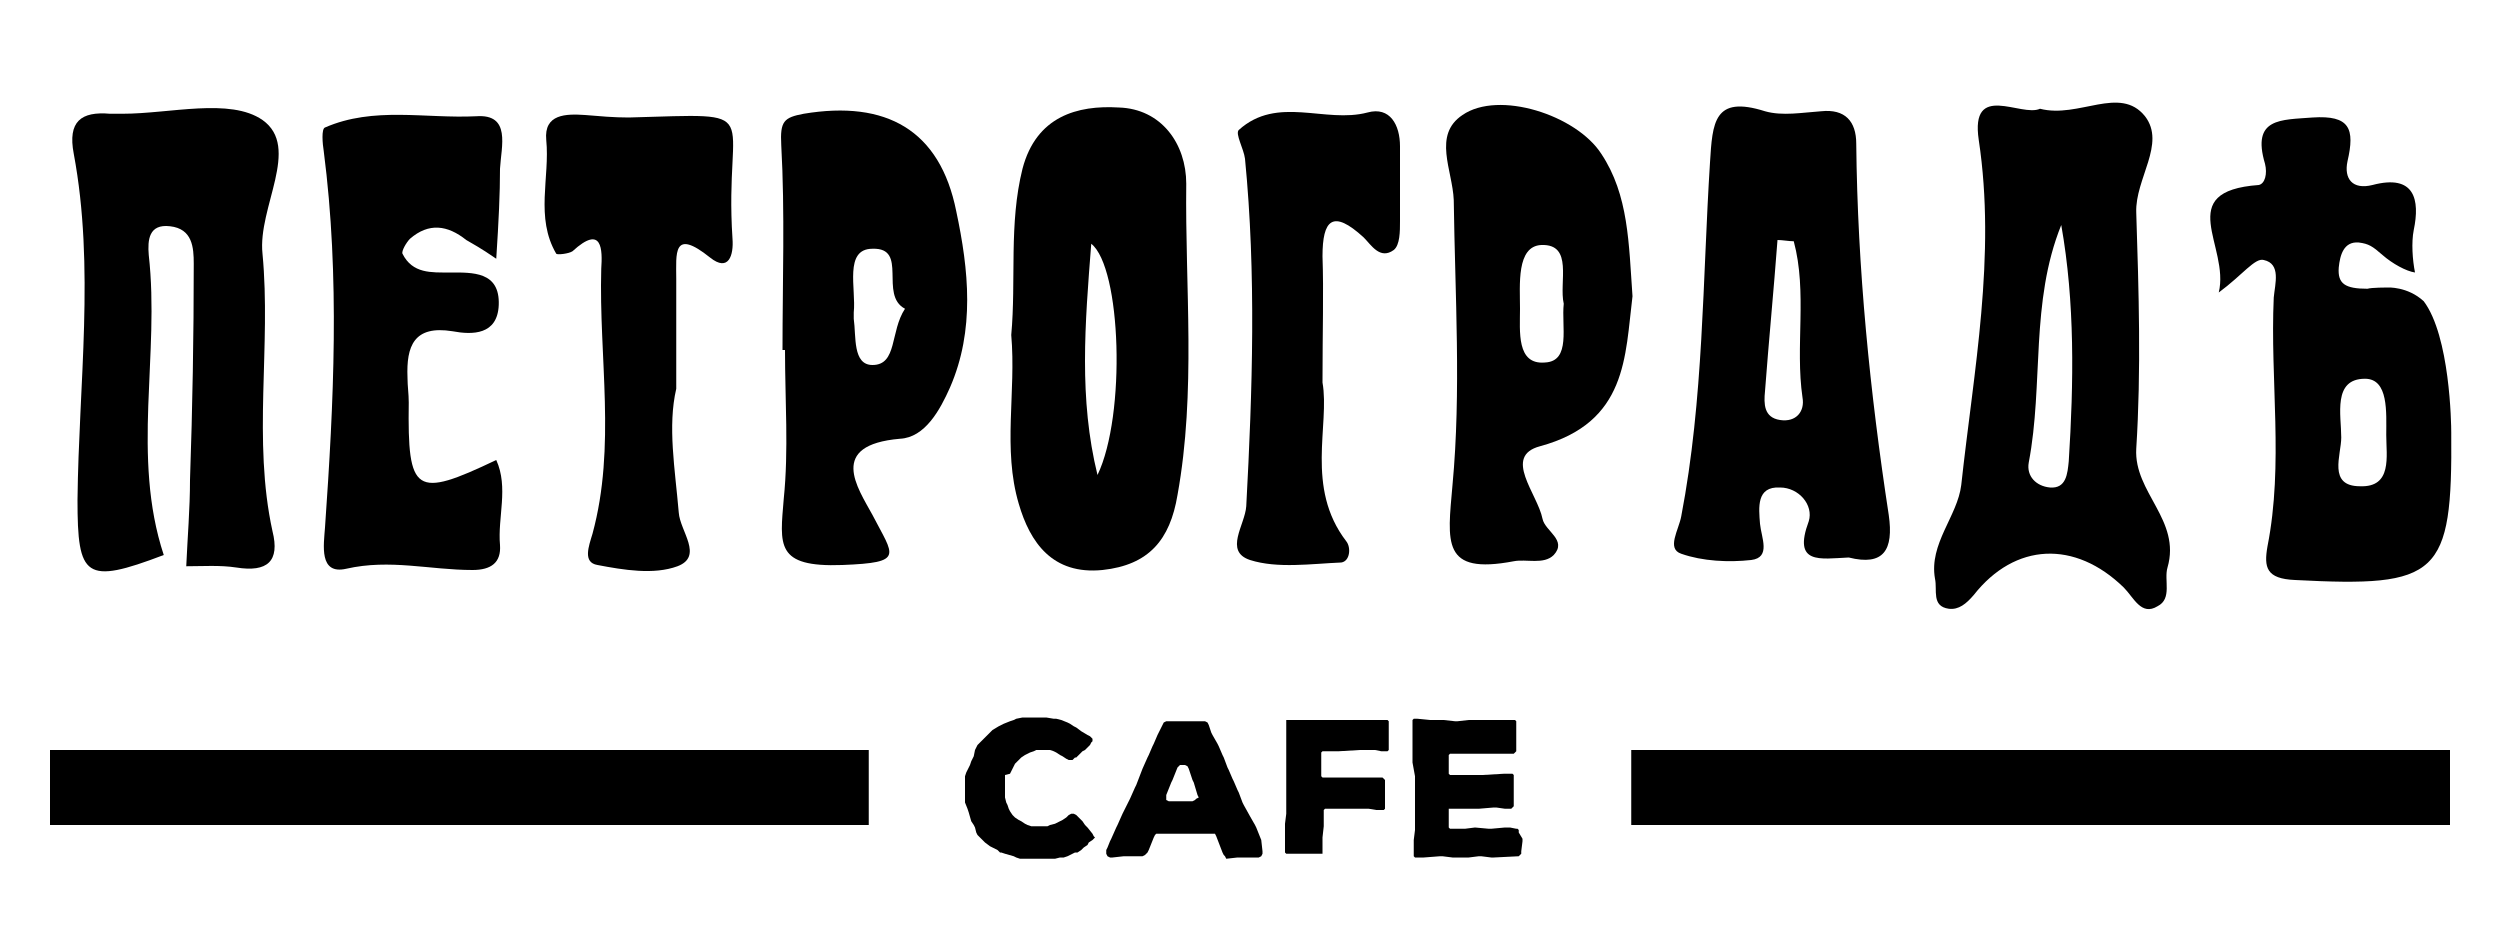
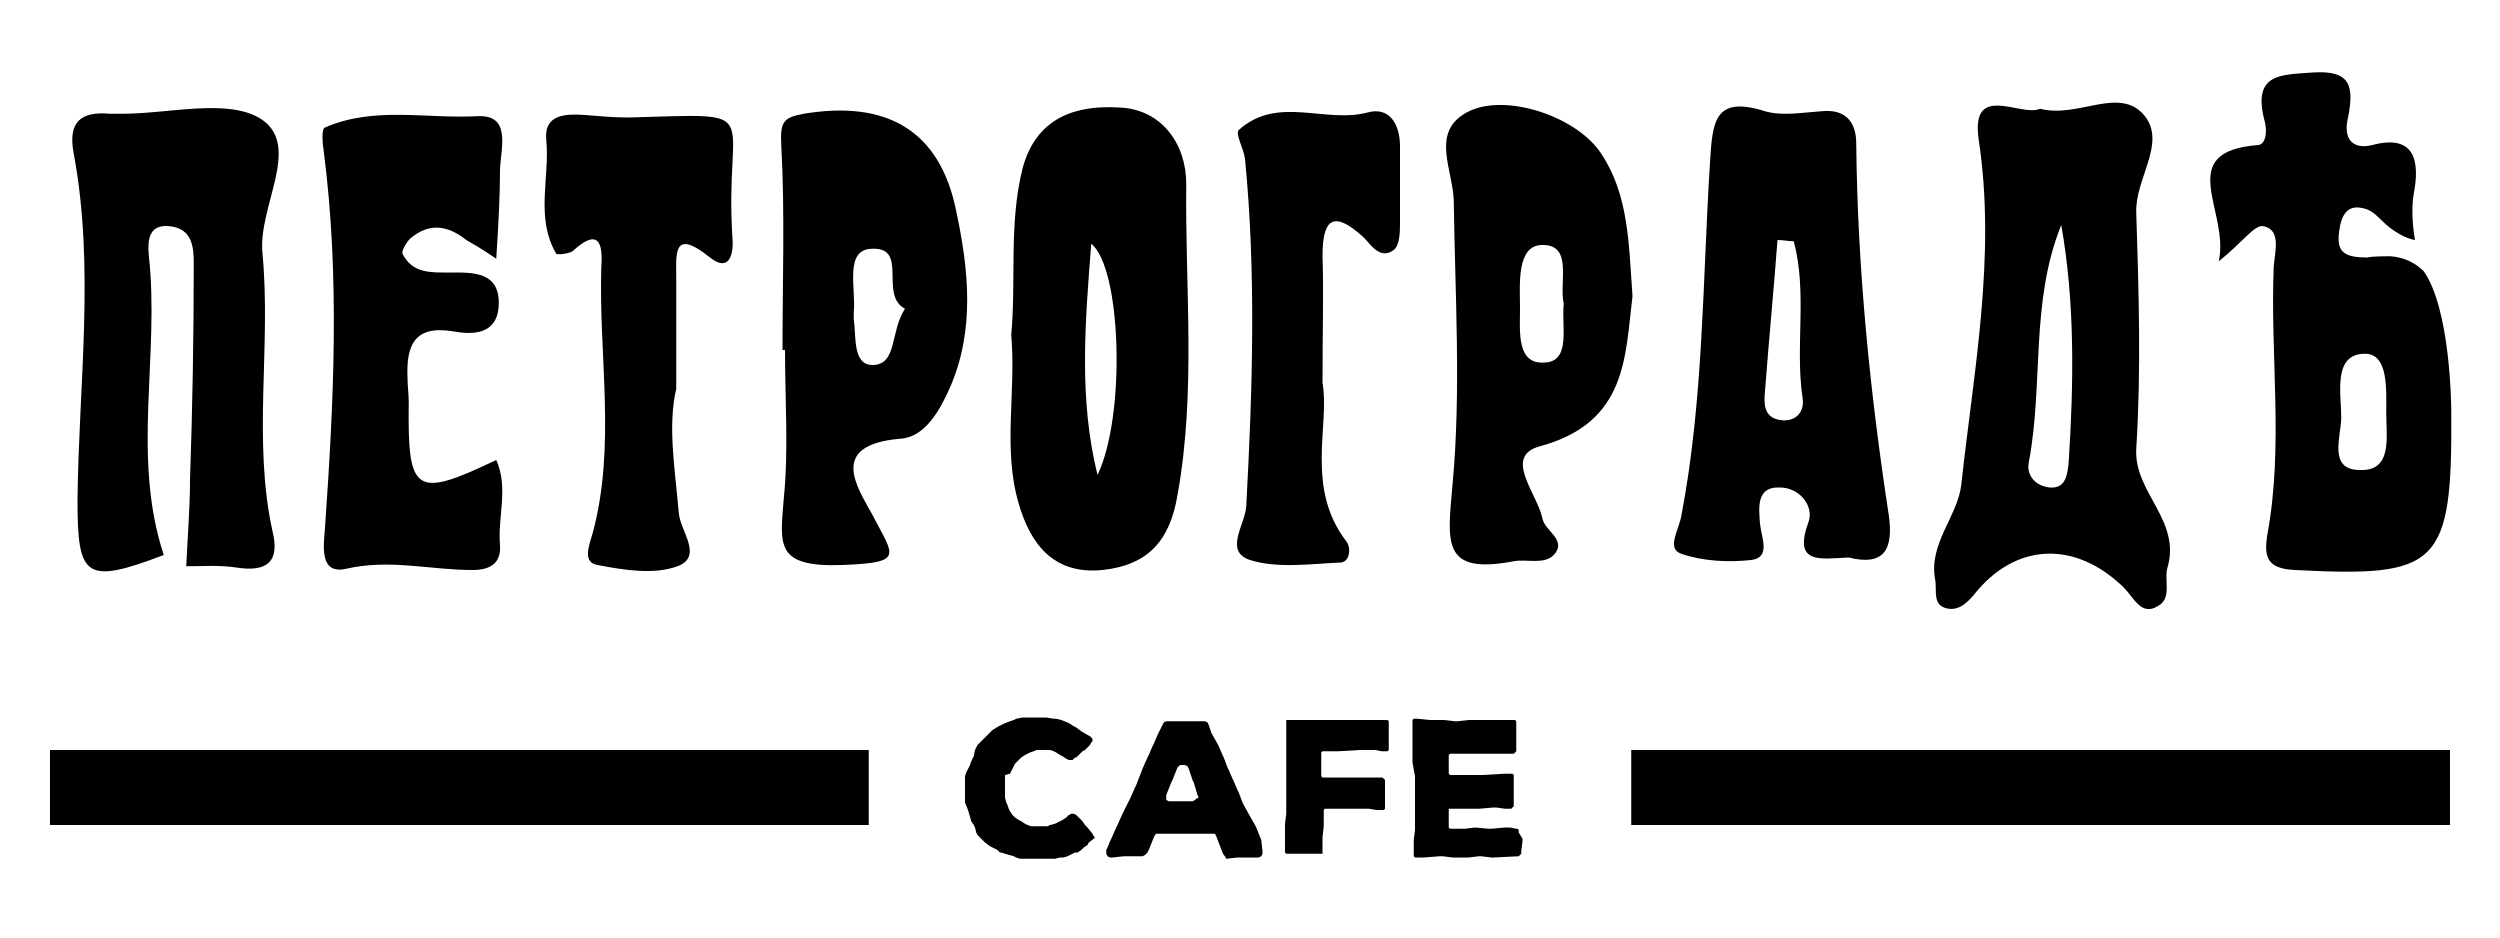
<svg xmlns="http://www.w3.org/2000/svg" version="1.1" id="Layer_1" x="0px" y="0px" viewBox="0 0 200 75" style="enable-background:new 0 0 200 75;" xml:space="preserve">
  <path d="M39.7,20.7c-1.3-0.9-1.9-1.2-2.4-1.5c-1.5-1.2-3-1.4-4.5-0.1c-0.3,0.3-0.7,1-0.6,1.2c0.8,1.6,2.3,1.5,3.8,1.5  c1.8,0,4-0.1,3.9,2.6c-0.1,2.4-2.1,2.4-3.7,2.1c-3.1-0.5-3.7,1.2-3.6,3.7c0,0.7,0.1,1.3,0.1,2c-0.1,7.3,0.5,7.7,7,4.6  c1,2.2,0.1,4.6,0.3,6.8c0.1,1.4-0.7,2-2.2,2c-3.4,0-6.6-0.9-10.1-0.1c-2.2,0.5-1.8-1.9-1.7-3.3c0.7-10,1.2-20-0.1-30.1  c-0.1-0.6-0.2-1.8,0.1-1.9c3.9-1.7,8-0.7,12.1-0.9c2.8-0.2,2,2.4,1.9,4.2C40,15.5,39.9,17.6,39.7,20.7z" />
  <path d="M54.1,31.1c-0.7,3-0.1,6.4,0.2,9.9c0.1,1.5,2,3.5-0.1,4.3c-1.9,0.7-4.3,0.3-6.4-0.1c-1.2-0.2-0.7-1.5-0.4-2.5  c1.9-7,0.5-14.1,0.7-21.2c0.1-1.5,0.1-3.6-2.3-1.4c-0.3,0.2-1.2,0.3-1.3,0.2c-1.7-2.9-0.5-6.1-0.8-9.1c-0.2-2.1,1.6-2.1,3.1-2  c1.2,0.1,2.3,0.2,3.5,0.2c11.3-0.3,7.6-0.9,8.3,9.7c0.1,1.3-0.3,2.7-1.8,1.5c-3-2.4-2.7-0.3-2.7,1.7C54.1,24.9,54.1,27.8,54.1,31.1z  " />
  <path d="M105.8,30.6c0.6,3.4-1.4,8.4,1.9,12.7c0.4,0.5,0.3,1.6-0.4,1.7c-2.4,0.1-5.1,0.5-7.3-0.2c-2.1-0.7-0.4-2.8-0.3-4.3  c0.5-9.3,0.8-18.6-0.1-27.8c-0.1-0.8-0.8-2-0.5-2.3c3.1-2.8,6.9-0.5,10.3-1.4c1.8-0.5,2.6,1,2.6,2.7c0,2,0,4,0,6  c0,0.8,0,1.9-0.5,2.3c-1.1,0.8-1.8-0.4-2.4-1c-2.5-2.3-3.3-1.4-3.3,1.5C105.9,23.4,105.8,26.4,105.8,30.6z" />
  <path d="M21,20.3c-0.4-3.7,3.1-8.5,0-10.7c-2.6-1.8-7.4-0.5-11.2-0.5c-0.3,0-0.7,0-1,0c-2.3-0.2-3.4,0.6-2.9,3.2  C7.6,21.4,6.3,30.7,6.2,40c0,6.2,0.6,6.8,6.9,4.4c-2.6-7.9-0.3-16-1.2-24c-0.1-1.2,0-2.5,1.7-2.3c1.8,0.2,1.9,1.7,1.9,3  c0,5.8-0.1,11.5-0.3,17.3c0,2.3-0.2,4.6-0.3,6.9c1.3,0,2.7-0.1,4,0.1c2.5,0.4,3.5-0.5,2.9-2.9C20.2,35.2,21.7,27.7,21,20.3z" />
  <path d="M170.9,35.9c0.4-6.3,0.2-12.6,0-18.9c-0.1-2.7,2.4-5.5,0.7-7.7c-2-2.5-5.3,0.2-8.4-0.6c-1.5,0.7-5.6-2.2-4.9,2.5  c1.4,9.3-0.4,18.4-1.4,27.6c-0.3,2.5-2.6,4.7-2.1,7.5c0.2,0.9-0.3,2.2,1.1,2.4c0.8,0.1,1.4-0.4,2-1.1c3.3-4.2,8.1-4.4,12-0.6  c0.8,0.8,1.4,2.3,2.7,1.5c1.2-0.6,0.5-2.1,0.8-3.1C174.5,41.6,170.7,39.4,170.9,35.9z M165.5,36.9c-0.1,1-0.2,2.2-1.5,2.1  c-1.1-0.1-1.9-0.9-1.7-2c1.2-6.3,0.1-12.8,2.6-19C166,24.2,165.9,30.6,165.5,36.9z" />
  <path d="M151.1,41.2c-1.5-9.8-2.5-19.7-2.6-29.7c0-1.8-0.9-2.8-2.8-2.6c-1.5,0.1-3.1,0.4-4.5,0c-4.1-1.3-4.2,0.9-4.4,4.1  c-0.6,9.4-0.5,18.9-2.3,28.3c-0.2,1.1-1.2,2.6,0,3c1.7,0.6,3.8,0.7,5.6,0.5c1.6-0.2,0.8-1.8,0.7-2.9c-0.1-1.3-0.3-3,1.6-2.9  c1.5,0,2.7,1.4,2.3,2.7c-1.3,3.5,0.9,3,3.2,2.9C150.7,45.3,151.5,44,151.1,41.2z M142.4,33.6c-1.3-0.2-1.3-1.3-1.2-2.3  c0.3-4,0.7-8.1,1-12.1c0.4,0,0.9,0.1,1.3,0.1c1.1,4.1,0.1,8.4,0.7,12.5C144.4,32.9,143.7,33.8,142.4,33.6z" />
  <path d="M94.9,14.7c0-3.2-2-6-5.4-6.1c-3.3-0.2-6.6,0.7-7.7,4.9c-1.1,4.4-0.5,8.9-0.9,13.3c0.4,4.6-0.7,9.1,0.6,13.5  c0.9,3.1,2.7,5.7,6.7,5.3c3.7-0.4,5.4-2.4,6-6C95.7,31.3,94.8,23,94.9,14.7z M87.8,38c-1.5-6.1-1-12.1-0.5-18.5  C89.7,21.4,90.1,33.2,87.8,38z" />
  <path d="M123.2,35.7c7-1.9,6.8-7.2,7.4-12c-0.3-4.2-0.3-8.1-2.5-11.4c-2-3.1-8.2-5.1-11.1-3.1c-2.4,1.6-0.8,4.4-0.7,6.8  c0.1,7.6,0.6,15.3-0.1,22.8c-0.4,4.6-0.9,7.2,4.9,6.1c1-0.2,2.4,0.3,3.2-0.5c1.1-1.2-0.7-1.9-0.9-2.9  C123,39.5,120.2,36.5,123.2,35.7z M121.6,24.7c0-1.9-0.3-5,1.7-5.1c2.6-0.1,1.4,3,1.8,4.7c-0.2,1.8,0.6,4.6-1.5,4.7  C121.3,29.2,121.6,26.5,121.6,24.7z" />
  <path d="M76.5,16.9c-1.3-6.5-5.6-8.9-12.2-7.8c-1.6,0.3-1.9,0.6-1.8,2.5c0.3,5.4,0.1,10.9,0.1,16.4c0.1,0,0.1,0,0.2,0  c0,4,0.3,8-0.1,11.9c-0.3,3.7-0.7,5.5,4.7,5.3c5-0.2,4.1-0.7,2.4-4c-1.2-2.2-3.6-5.6,2.2-6.1c2-0.1,3.2-2.3,4-4.1  C78,26.4,77.5,21.6,76.5,16.9z M69.8,29.2c-1.6,0-1.3-2.3-1.5-3.7c0-0.2,0-0.3,0-0.5c0.2-1.9-0.8-5.1,1.5-5.1  c2.9-0.1,0.5,3.7,2.6,4.8C71.2,26.5,71.8,29.2,69.8,29.2z" />
-   <path d="M193.9,24.1c-1.3-1.2-2.9-1.1-2.9-1.1s-1.3,0-1.6,0.1c-1.8,0-2.4-0.4-2.3-1.7c0.1-1,0.4-2.1,1.6-2c0.8,0.1,1.1,0.3,1.9,1  s1.9,1.3,2.6,1.4c-0.2-1-0.3-2.4-0.1-3.4c0.5-2.4,0.1-4.5-3.3-3.6c-1.6,0.4-2.3-0.5-2-1.9c0.6-2.6,0.2-3.7-2.8-3.5  c-2.5,0.2-4.9,0-3.8,3.7c0.2,0.8,0,1.6-0.5,1.7c-6.9,0.5-2.3,4.9-3.2,8.6c1.9-1.4,2.9-2.8,3.6-2.6c1.4,0.3,0.9,1.9,0.8,3  c-0.3,6.6,0.8,13.3-0.5,19.9c-0.3,1.7-0.1,2.6,2.2,2.7c11.5,0.6,12.6-0.3,12.5-11.8C196.1,33.9,196,26.9,193.9,24.1z M188.8,38.9  c-2.6,0-1.5-2.5-1.5-3.9c0-1.8-0.7-4.7,1.9-4.7c1.9,0,1.7,2.7,1.7,4.5C190.9,36.5,191.4,39,188.8,38.9z" />
+   <path d="M193.9,21.7c-1.3-1.3-2.9-1.2-2.9-1.2s-1.3,0-1.6,0.1c-1.8,0-2.4-0.4-2.3-1.8c0.1-1.1,0.4-2.3,1.6-2.2  c0.8,0.1,1.1,0.3,1.9,1.1c0.8,0.8,1.9,1.4,2.6,1.5c-0.2-1.1-0.3-2.6-0.1-3.7c0.5-2.6,0.1-4.8-3.3-3.9c-1.6,0.4-2.3-0.5-2-2  c0.6-2.8,0.2-4-2.8-3.8c-2.5,0.2-4.9,0-3.8,4c0.2,0.9,0,1.7-0.5,1.8c-6.9,0.5-2.3,5.3-3.2,9.3c1.9-1.5,2.9-3,3.6-2.8  c1.4,0.3,0.9,2,0.8,3.2c-0.3,7.1,0.8,14.3-0.5,21.4c-0.3,1.8-0.1,2.8,2.2,2.9c11.5,0.6,12.6-0.3,12.5-12.7  C196.1,32.2,196,24.7,193.9,21.7z M188.8,37.6c-2.6,0-1.5-2.7-1.5-4.2c0-1.9-0.7-5.1,1.9-5.1c1.9,0,1.7,2.9,1.7,4.8  C190.9,35,191.4,37.7,188.8,37.6z" />
  <g>
    <rect x="4" y="60" width="65.5" height="6" />
    <rect x="130.5" y="60" width="65.5" height="6" />
  </g>
  <g>
-     <path d="M87.5,67.1l-0.1,0.1l-0.3,0.2L87,67.6l-0.3,0.2L86.5,68l-0.3,0.2L86,68.2l-0.4,0.2l-0.2,0.1l-0.3,0.1l-0.3,0l-0.4,0.1   L84,68.7l-0.3,0l-0.4,0h-0.8l-0.3,0l-0.3,0l-0.3,0l-0.3-0.1l-0.2-0.1l-0.7-0.2l-0.3-0.1L80,68.2L79.8,68l-0.2-0.1l-0.2-0.1   l-0.2-0.1l-0.4-0.3l-0.2-0.2l-0.2-0.2l-0.2-0.2l-0.1-0.2L78,66.2L77.9,66l-0.2-0.3L77.5,65l-0.1-0.3l-0.2-0.5l0-0.2l0-0.4l0-0.2   l0-0.2V63l0-0.5l0-0.2l0-0.2l0.1-0.3l0.1-0.2l0.1-0.2l0.1-0.2l0.1-0.3l0.1-0.2l0.1-0.2L78,60l0.1-0.2l0.1-0.2l0.2-0.2l0.2-0.2   l0.2-0.2l0.2-0.2l0.2-0.2l0.2-0.2l0.5-0.3l0.2-0.1l0.2-0.1l0.5-0.2l0.3-0.1l0.2-0.1l0.5-0.1l0.3,0l0.3,0l0.5,0l0.3,0l0.2,0l0.3,0   l0.6,0.1l0.2,0l0.4,0.1l0.5,0.2l0.2,0.1l0.3,0.2l0.2,0.1l0.4,0.3l0.5,0.3l0.2,0.1l0.1,0.1l0.1,0.1l0,0.1l0,0.1l-0.1,0.1l-0.1,0.2   l-0.2,0.2l-0.2,0.2l-0.2,0.1l-0.2,0.2l-0.3,0.3L86,60.6l-0.1,0.1l-0.1,0.1l-0.1,0l-0.1,0l-0.1,0l-0.2-0.1L85,60.5l-0.2-0.1   l-0.3-0.2l-0.2-0.1l-0.3-0.1l-0.2,0l-0.4,0h-0.2l-0.3,0l-0.2,0.1l-0.3,0.1l-0.2,0.1l-0.2,0.1l-0.3,0.2l-0.2,0.2l-0.1,0.1l-0.2,0.2   l-0.1,0.2l-0.1,0.2l-0.1,0.2l-0.1,0.2L80.4,62l0,0.3l0,0.2l0,0.5v0.2l0,0.4l0,0.2l0.1,0.4l0.1,0.2l0.1,0.3l0.1,0.2l0.2,0.3l0.2,0.2   l0.3,0.2l0.2,0.1l0.3,0.2l0.2,0.1l0.3,0.1l0.2,0l0.4,0h0.4l0.2,0l0.1,0l0.2-0.1l0.4-0.1l0.2-0.1l0.2-0.1l0.2-0.1l0.3-0.2l0.2-0.2   l0.2-0.1l0.1,0l0.1,0l0.2,0.1l0.2,0.2l0.1,0.1l0.2,0.2l0.2,0.3l0.2,0.2l0.4,0.5l0.1,0.2l0.1,0.1L87.5,67.1L87.5,67.1z" />
-     <path d="M101,68.1l0,0.2l-0.1,0.2l-0.2,0.1l-0.2,0h-0.2l-0.4,0l-0.2,0h-0.7l-0.9,0.1L98,68.5l-0.1-0.1l-0.1-0.2l-0.5-1.3l-0.1-0.2   l-0.1,0l-0.2,0L96,66.7h-0.2l-1.1,0l-0.9,0h-0.2l-0.2,0h-0.7l-0.2,0l-0.1,0.1l-0.1,0.2l-0.4,1l-0.1,0.2l-0.2,0.2l-0.2,0.1H91   l-0.9,0h-0.2l-0.9,0.1l-0.2,0l-0.2-0.1l-0.1-0.2l0-0.2l0-0.1l0.1-0.2l0.2-0.5l0.1-0.2l0.4-0.9l0.1-0.2l0.4-0.9l0.1-0.2l0.4-0.8   l0.1-0.2l0.4-0.9l0.1-0.2l0.5-1.3l0.4-0.9l0.1-0.2l0.3-0.7l0.1-0.2l0.3-0.7l0.1-0.2l0.3-0.6l0.1-0.2l0.2-0.1l0.2,0l0.7,0h1.2l0.7,0   l0.3,0l0.2,0.1l0.1,0.2l0.2,0.6l0.1,0.2l0.4,0.7l0.1,0.2l0.3,0.7l0.1,0.2l0.3,0.8l0.1,0.2l0.3,0.7l0.1,0.2l0.3,0.7l0.1,0.2l0.3,0.8   l0.1,0.2l0.5,0.9l0.4,0.7l0.1,0.2l0.4,1L101,68.1z M95.9,63.8l-0.1-0.2l-0.3-1l-0.1-0.2l-0.3-0.9l-0.1-0.2l-0.2-0.1l-0.2,0l-0.2,0   l-0.2,0.2l-0.4,1l-0.1,0.2l-0.4,1l0,0.2l0,0.2l0.2,0.1l0.2,0h1l0.7,0l0.2-0.1l0.1-0.1L95.9,63.8z" />
-     <path d="M111.1,59.3l0,0.2l0,0.2l0,0.2l0,0.1l-0.1,0.1l-0.2,0h-0.3l-0.5-0.1l-0.2,0h-1l-1.7,0.1l-0.7,0H106l-0.2,0l-0.1,0.1l0,0.2   l0,1.4l0,0.2l0,0.1l0.1,0.1l0.2,0h0.4l0.5,0l0.2,0l0.9,0h1.2l0.2,0l0.6,0h0.4l0.2,0l0.1,0.1l0.1,0.1l0,0.2l0,0.1l0,0.2l0,0.5v0.2   l0,0.4l0,0.2l0,0.2l0,0.2l0,0.1l-0.1,0.1l-0.2,0h-0.4l-0.6-0.1l-0.2,0l-0.9,0h-0.2l-1.6,0l-0.2,0l-0.2,0l-0.2,0l-0.1,0.1v0.2l0,0.9   v0.2l-0.1,0.9v0.2l0,0.3l0,0.2l0,0.3l0,0.2l0,0.1l-0.1,0l-0.2,0l-0.3,0l-0.2,0l-0.6,0h-0.2l-0.6,0l-0.5,0l-0.2,0l-0.1-0.1l0-0.1   l0-0.2l0-0.8l0-0.2l0-0.8l0-0.2l0.1-0.8l0-0.2l0-0.8v-0.2l0-0.8v-0.2l0-0.8v-1.3l0-0.8v-1.3l0-0.8l0-0.2l0-0.1l0.1,0l0.2,0h0.3   l0.6,0h0.2l0.9,0h0.2l0.9,0h0.2l0.9,0l0.2,0l0.9,0h0.2l0.9,0h0.2l0.4,0l0.2,0l0.3,0l0.2,0l0.1,0l0.1,0.1l0,0.2l0,0.1v0.2l0,0.5v0.2   L111.1,59.3z" />
-     <path d="M121.8,67.1l0,0.2l-0.1,0.8l0,0.2l-0.1,0.1l-0.1,0.1l-2,0.1h-0.2l-0.8-0.1l-0.2,0l-0.8,0.1l-0.2,0h-1.1l-0.8-0.1h-0.2   l-1.3,0.1l-0.5,0l-0.2,0l-0.1-0.1l0-0.1l0-0.2l0-0.4l0-0.2l0-0.2v-0.2l0.1-0.8v-0.2l0-0.8l0-0.2l0-0.8l0-0.2l0-0.8v-1.3L113,61   l0-0.2l0-0.8l0-0.2v-0.4l0-0.5v-0.2l0-0.8l0-0.2l0-0.1l0.1-0.1l0.1,0l0.2,0l1,0.1l0.9,0h0.2l0.9,0.1h0.2l0.9-0.1h0.2l2.1,0l0.3,0   l0.5,0h0.4l0.2,0l0.1,0.1l0,0.1l0,0.2v0.4l0,0.4v0.3l0,0.4l0,0.2l0,0.2l0,0.2l-0.1,0.1l-0.1,0.1l-0.2,0h-0.1l-0.2,0l-1.4,0h-0.2   l-0.8,0h-0.2l-0.8,0l-0.7,0h-0.2l-0.1,0l-0.2,0l-0.1,0.1l0,0.1l0,0.2l0,0.4v0.2l0,0.3l0,0.2l0,0.1l0.1,0.1l0.2,0l0.5,0l0.5,0h1.4   l1.7-0.1l0.5,0l0.2,0l0.1,0.1l0,0.1l0,0.2l0,0.3l0,0.3v0.5l0,0.4l0,0.5l0,0.2l-0.1,0.1l-0.1,0.1l-0.2,0h-0.3l-0.7-0.1l-0.2,0   l-1.2,0.1l-1,0h-0.2l-0.6,0l-0.3,0l-0.2,0l-0.1,0l0,0.1l0,0.2l0,0.4l0,0.2v0.3l0,0.2l0,0.1l0.1,0.1l0.2,0l0.8,0h0.2l0.8-0.1   l1.1,0.1h0.2l1.1-0.1h0.2l0.2,0l0.5,0.1l0.1,0l0.1,0.1l0,0.2L121.8,67.1z" />
+     <path d="M87.5,67.1L87.5,67.1l-0.4,0.3L87,67.6l-0.3,0.2L86.5,68l-0.3,0.2H86l-0.4,0.2l-0.2,0.1l-0.3,0.1h-0.3l-0.4,0.1l-0.4,0   h-0.3h-0.4h-0.8h-0.3h-0.3h-0.3l-0.3-0.1l-0.2-0.1l-0.7-0.2l-0.3-0.1l-0.1,0L79.8,68l-0.2-0.1l-0.2-0.1l-0.2-0.1l-0.4-0.3l-0.2-0.2   L78.4,67l-0.2-0.2l-0.1-0.2L78,66.2L77.9,66l-0.2-0.3L77.5,65l-0.1-0.3l-0.2-0.5V64v-0.4v-0.2v-0.2V63v-0.5v-0.2v-0.2l0.1-0.3   l0.1-0.2l0.1-0.2l0.1-0.2l0.1-0.3l0.1-0.2l0.1-0.2L78,60l0.1-0.2l0.1-0.2l0.2-0.2l0.2-0.2l0.2-0.2l0.2-0.2l0.2-0.2l0.2-0.2l0.5-0.3   l0.2-0.1l0.2-0.1l0.5-0.2l0.3-0.1l0.2-0.1l0.5-0.1h0.3h0.3h0.5h0.3h0.2h0.3l0.6,0.1h0.2l0.4,0.1l0.5,0.2l0.2,0.1l0.3,0.2l0.2,0.1   l0.4,0.3l0.5,0.3l0.2,0.1l0.1,0.1l0.1,0.1v0.1v0.1l-0.1,0.1l-0.1,0.2L87,59.8L86.8,60l-0.2,0.1l-0.2,0.2l-0.3,0.3l-0.1,0l-0.1,0.1   l-0.1,0.1h-0.1h-0.1h-0.1l-0.2-0.1L85,60.5l-0.2-0.1l-0.3-0.2l-0.2-0.1L84,60h-0.2h-0.4h-0.2h-0.3l-0.2,0.1l-0.3,0.1l-0.2,0.1   L82,60.4l-0.3,0.2l-0.2,0.2l-0.1,0.1l-0.2,0.2l-0.1,0.2L81,61.5l-0.1,0.2l-0.1,0.2L80.4,62v0.3v0.2V63v0.2v0.4v0.2l0.1,0.4l0.1,0.2   l0.1,0.3l0.1,0.2l0.2,0.3l0.2,0.2l0.3,0.2l0.2,0.1l0.3,0.2l0.2,0.1l0.3,0.1h0.2h0.4h0.4h0.2h0.1L84,66l0.4-0.1l0.2-0.1l0.2-0.1   l0.2-0.1l0.3-0.2l0.2-0.2l0.2-0.1h0.1h0.1l0.2,0.1l0.2,0.2l0.1,0.1l0.2,0.2l0.2,0.3l0.2,0.2l0.4,0.5l0.1,0.2l0.1,0.1L87.5,67.1   L87.5,67.1z" />
+     <path d="M101,68.1v0.2l-0.1,0.2l-0.2,0.1h-0.2h-0.2h-0.4h-0.2H99l-0.9,0.1L98,68.5l-0.1-0.1l-0.1-0.2l-0.5-1.3l-0.1-0.2h-0.1h-0.2   l-0.9,0h-0.2h-1.1h-0.9h-0.2h-0.2h-0.7h-0.2l-0.1,0.1L92.3,67l-0.4,1l-0.1,0.2l-0.2,0.2l-0.2,0.1H91h-0.9h-0.2L89,68.6h-0.2   l-0.2-0.1l-0.1-0.2v-0.2V68l0.1-0.2l0.2-0.5l0.1-0.2l0.4-0.9l0.1-0.2l0.4-0.9l0.1-0.2l0.4-0.8l0.1-0.2l0.4-0.9l0.1-0.2l0.5-1.3   l0.4-0.9l0.1-0.2l0.3-0.7l0.1-0.2l0.3-0.7l0.1-0.2L93,58l0.1-0.2l0.2-0.1h0.2h0.7h1.2h0.7h0.3l0.2,0.1l0.1,0.2l0.2,0.6l0.1,0.2   l0.4,0.7l0.1,0.2l0.3,0.7l0.1,0.2l0.3,0.8l0.1,0.2l0.3,0.7l0.1,0.2l0.3,0.7l0.1,0.2l0.3,0.8l0.1,0.2l0.5,0.9l0.4,0.7l0.1,0.2l0.4,1   L101,68.1z M95.9,63.8l-0.1-0.2l-0.3-1l-0.1-0.2l-0.3-0.9L95,61.3l-0.2-0.1h-0.2h-0.2l-0.2,0.2l-0.4,1l-0.1,0.2l-0.4,1v0.2V64   l0.2,0.1h0.2h1h0.7l0.2-0.1l0.1-0.1L95.9,63.8z" />
+     <path d="M111.1,59.3v0.2v0.2v0.2V60l-0.1,0.1h-0.2h-0.3L110,60h-0.2h-1l-1.7,0.1h-0.7H106h-0.2l-0.1,0.1v0.2v1.4V62v0.1l0.1,0.1   h0.2h0.4h0.5h0.2h0.9h1.2h0.2h0.6h0.4h0.2l0.1,0.1l0.1,0.1v0.2v0.1v0.2v0.5v0.2V64v0.2v0.2v0.2v0.1l-0.1,0.1h-0.2h-0.4l-0.6-0.1   h-0.2h-0.9h-0.2h-1.6h-0.2h-0.2H106l-0.1,0.1V65v0.9v0.2l-0.1,0.9v0.2v0.3v0.2V68v0.2v0.1h-0.1h-0.2h-0.3H105h-0.6h-0.2h-0.6h-0.5   h-0.2l-0.1-0.1v-0.1v-0.2v-0.8v-0.2v-0.8v-0.2l0.1-0.8v-0.2v-0.8v-0.2v-0.8v-0.2v-0.8v-1.3V60v-1.3v-0.8v-0.2v-0.1h0.1h0.2h0.3h0.6   h0.2h0.9h0.2h0.9h0.2h0.9h0.2h0.9h0.2h0.9h0.2h0.4h0.2h0.3h0.2h0.1l0.1,0.1v0.2V58v0.2v0.5v0.2L111.1,59.3z" />
+     <path d="M121.8,67.1v0.2l-0.1,0.8v0.2l-0.1,0.1l-0.1,0.1l-2,0.1h-0.2l-0.8-0.1h-0.2l-0.8,0.1h-0.2h-1.1l-0.8-0.1h-0.2l-1.3,0.1   h-0.5h-0.2l-0.1-0.1v-0.1v-0.2v-0.4v-0.2v-0.2v-0.2l0.1-0.8v-0.2v-0.8v-0.2v-0.8v-0.2v-0.8v-1.3L113,61v-0.2V60v-0.2v-0.4v-0.5   v-0.2v-0.8v-0.2v-0.1l0.1-0.1h0.1h0.2l1,0.1h0.9h0.2l0.9,0.1h0.2l0.9-0.1h0.2h2.1h0.3h0.5h0.4h0.2l0.1,0.1v0.1V58v0.4v0.4v0.3v0.4   v0.2v0.2v0.2l-0.1,0.1l-0.1,0.1h-0.2h-0.1h-0.2h-1.4H119h-0.8H118h-0.8h-0.7h-0.2h-0.1H116l-0.1,0.1v0.1v0.2v0.4v0.2v0.3v0.2v0.1   L116,62h0.2h0.5h0.5h1.4l1.7-0.1h0.5h0.2l0.1,0.1v0.1v0.2v0.3v0.3v0.5v0.4v0.5v0.2l-0.1,0.1l-0.1,0.1h-0.2h-0.3l-0.7-0.1h-0.2   l-1.2,0.1h-1h-0.2h-0.6h-0.3H116h-0.1v0.1V65v0.4v0.2v0.3v0.2v0.1l0.1,0.1h0.2h0.8h0.2l0.8-0.1l1.1,0.1h0.2l1.1-0.1h0.2h0.2   l0.5,0.1h0.1l0.1,0.1v0.2L121.8,67.1z" />
  </g>
</svg>
